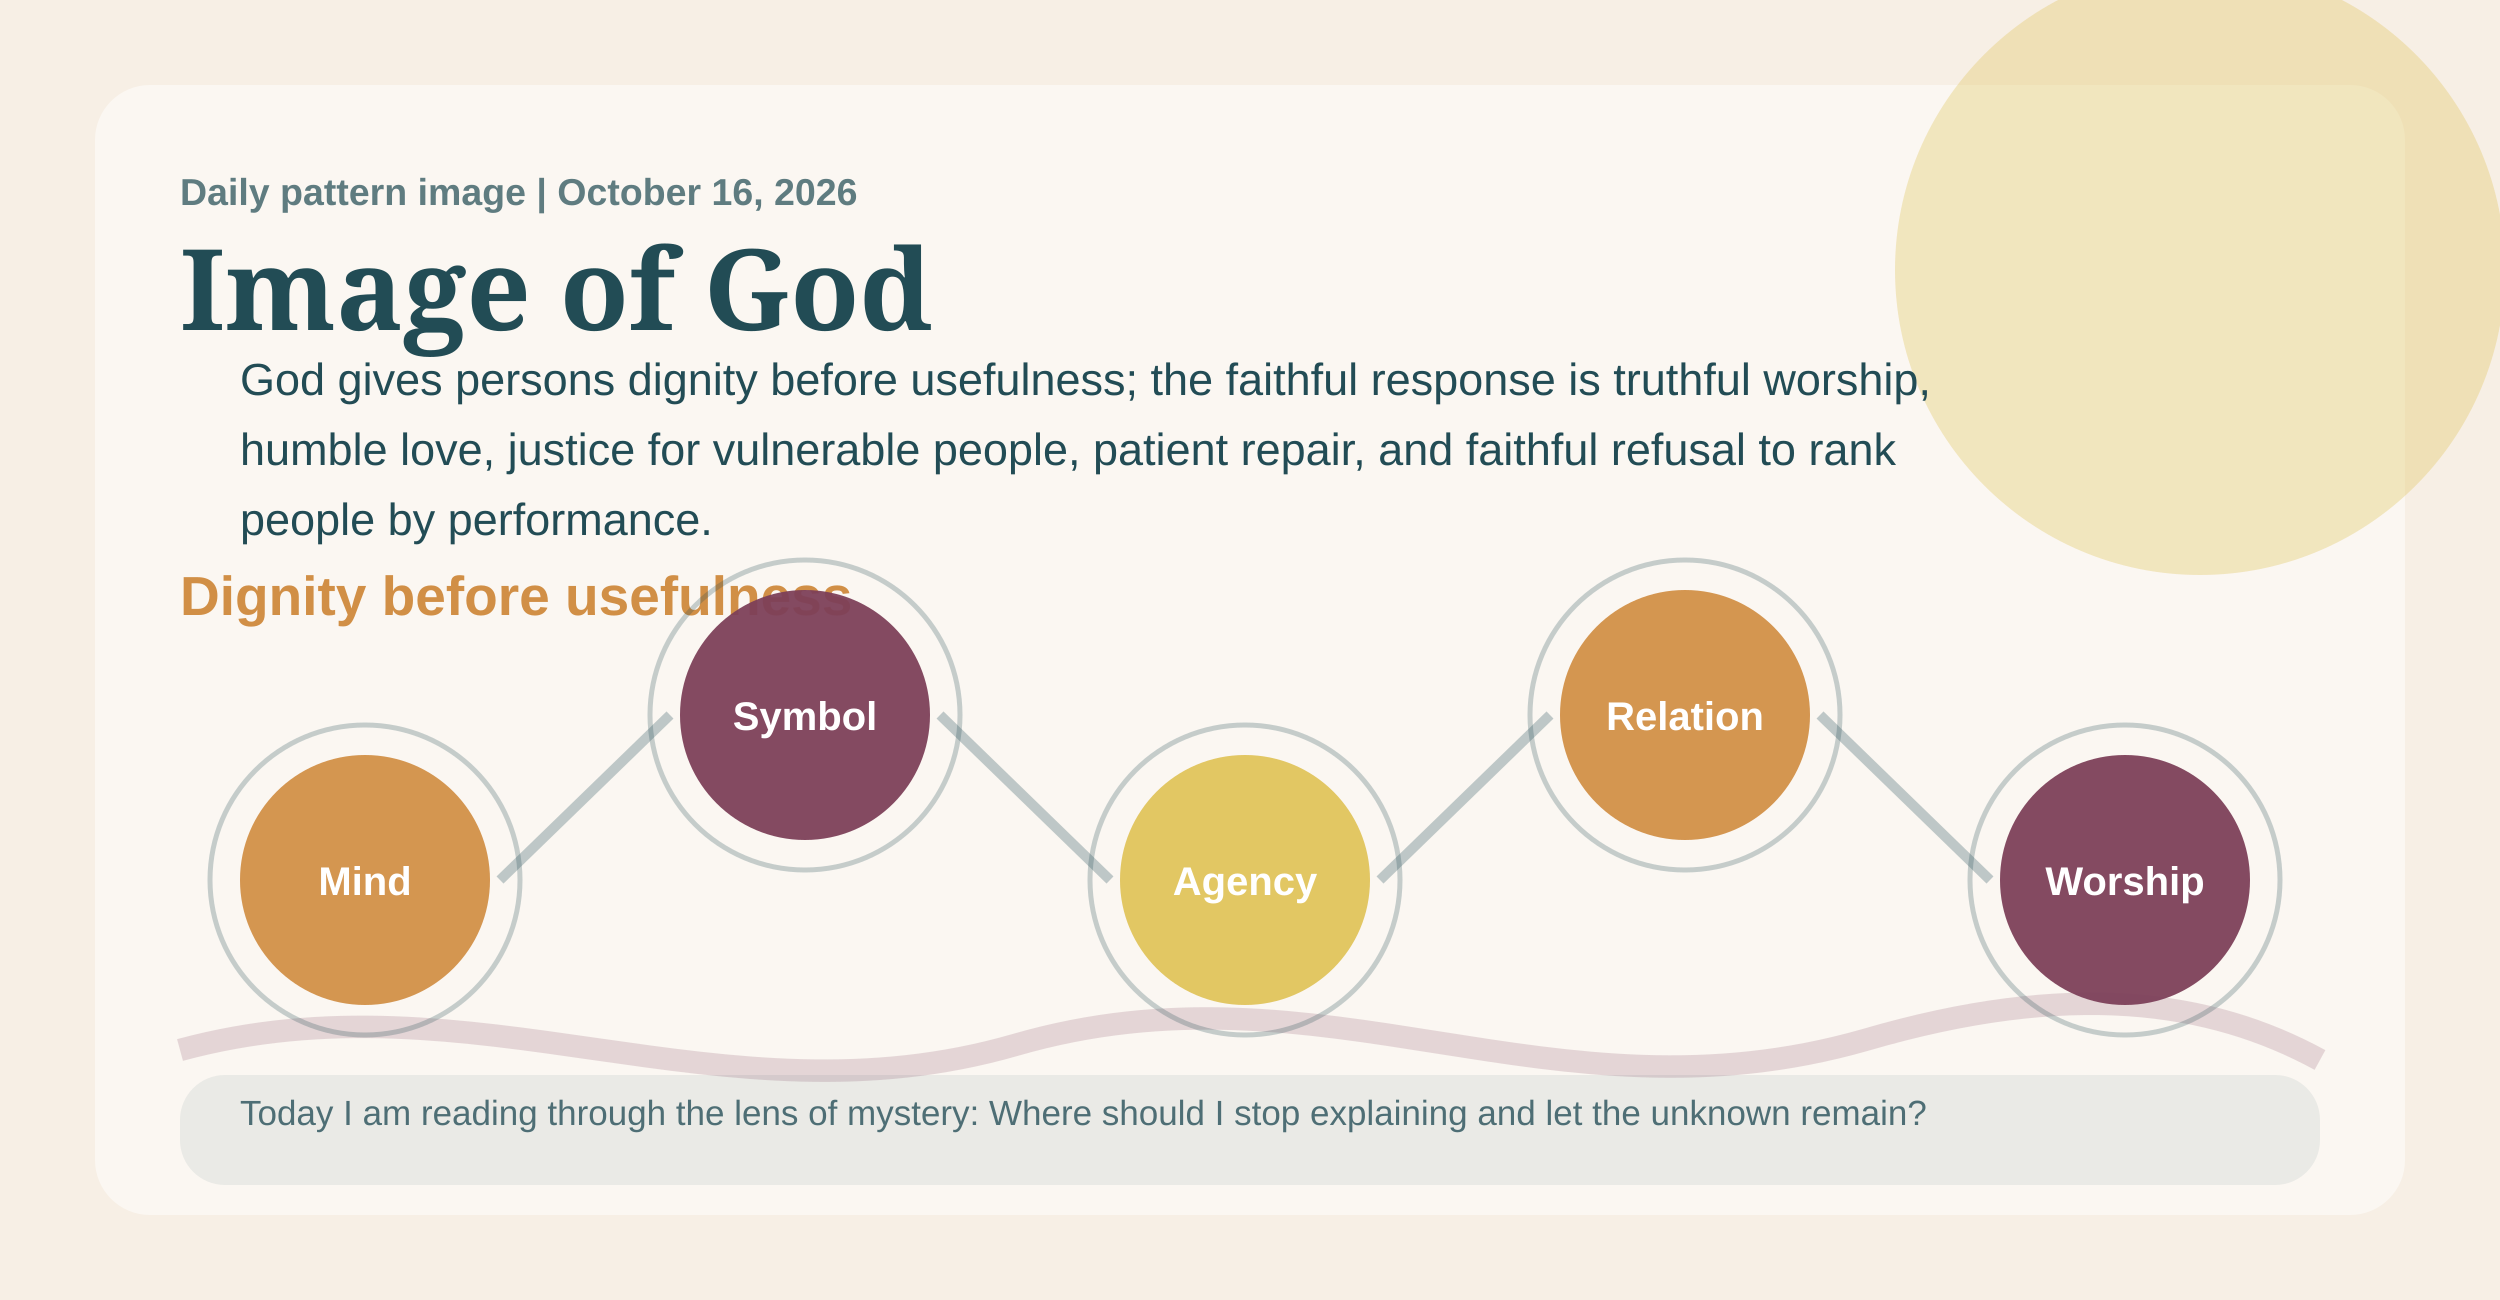
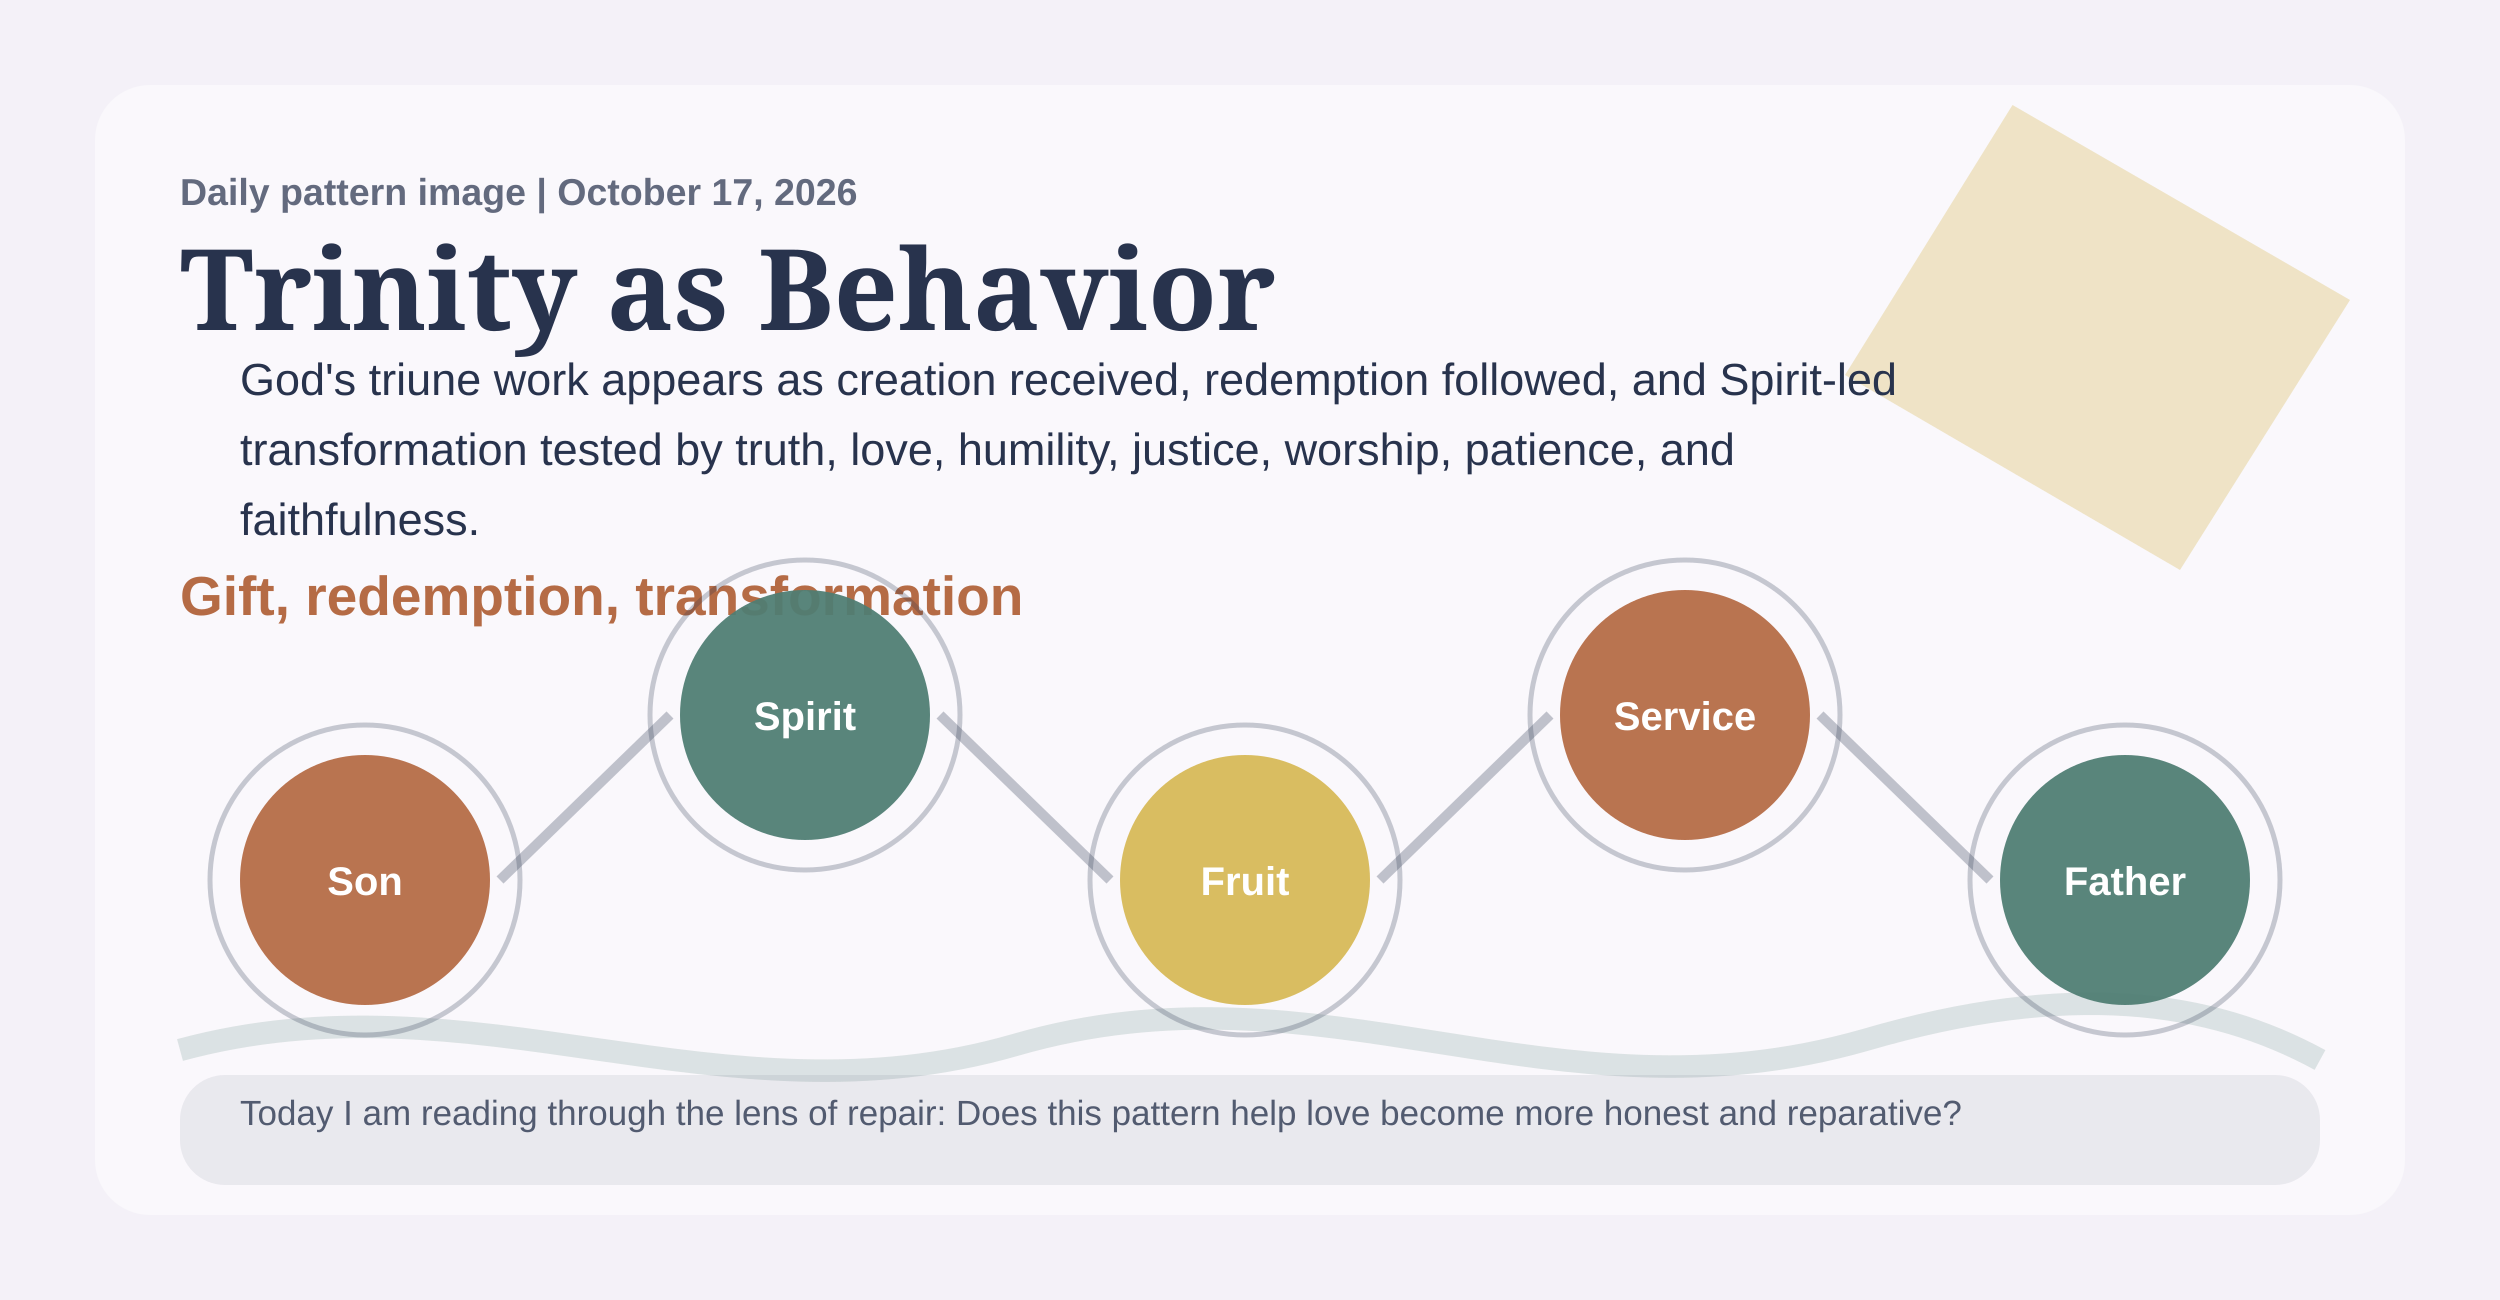
<svg xmlns="http://www.w3.org/2000/svg" width="1000" height="520" viewBox="0 0 1000 520" role="img" aria-labelledby="title desc">
  <style>
-     .eyebrow { font: 700 15px Arial, sans-serif; letter-spacing: 0; fill: #224c55; opacity: 0.72; }
-     .title { font: 700 45px Georgia, serif; letter-spacing: 0; fill: #224c55; }
-     .subtitle { font: 700 22px Arial, sans-serif; letter-spacing: 0; fill: #d18f46; }
-     .body { font: 18px Arial, sans-serif; letter-spacing: 0; fill: #224c55; }
-     .small { font: 14px Arial, sans-serif; letter-spacing: 0; fill: #224c55; opacity: 0.78; }
+     .eyebrow { font: 700 15px Arial, sans-serif; letter-spacing: 0; fill: #28334d; opacity: 0.72; }
+     .title { font: 700 45px Georgia, serif; letter-spacing: 0; fill: #28334d; }
+     .subtitle { font: 700 22px Arial, sans-serif; letter-spacing: 0; fill: #b56b45; }
+     .body { font: 18px Arial, sans-serif; letter-spacing: 0; fill: #28334d; }
+     .small { font: 14px Arial, sans-serif; letter-spacing: 0; fill: #28334d; opacity: 0.78; }
    .node { font: 700 16px Arial, sans-serif; letter-spacing: 0; fill: #ffffff; }
  </style>
-   <rect width="1000" height="520" fill="#f7efe5" />
+   <rect width="1000" height="520" fill="#f4f1f8" />
  <rect x="38" y="34" width="924" height="452" rx="22" fill="#ffffff" opacity="0.50" />
-   <circle cx="880" cy="108" r="122" fill="#e0c35a" opacity="0.34" />
-   <path d="M72 420 C190 388 288 452 406 418 C530 382 620 452 746 416 C828 392 884 400 928 424" fill="none" stroke="#7c3f58" stroke-width="9" opacity="0.18" />
-   <text x="72" y="82" class="eyebrow">Daily pattern image | October 16, 2026</text>
-   <text x="72" y="132" class="title">Image of God</text>
-   <text x="72" y="246" class="subtitle">Dignity before usefulness</text>
-   <text x="96" y="158" class="body">God gives persons dignity before usefulness; the faithful response is truthful worship,</text>
-   <text x="96" y="186" class="body">humble love, justice for vulnerable people, patient repair, and faithful refusal to rank</text>
-   <text x="96" y="214" class="body">people by performance.</text>
-   <line x1="200" y1="352" x2="268" y2="286" stroke="#224c55" stroke-width="4" opacity="0.28" />
-   <line x1="376" y1="286" x2="444" y2="352" stroke="#224c55" stroke-width="4" opacity="0.28" />
-   <line x1="552" y1="352" x2="620" y2="286" stroke="#224c55" stroke-width="4" opacity="0.28" />
-   <line x1="728" y1="286" x2="796" y2="352" stroke="#224c55" stroke-width="4" opacity="0.28" />
-   <circle cx="146" cy="352" r="50" fill="#d18f46" opacity="0.94" />
-   <circle cx="146" cy="352" r="62" fill="none" stroke="#224c55" stroke-width="2" opacity="0.25" />
-   <text x="146" y="358" text-anchor="middle" class="node">Mind</text>
-   <circle cx="322" cy="286" r="50" fill="#7c3f58" opacity="0.94" />
-   <circle cx="322" cy="286" r="62" fill="none" stroke="#224c55" stroke-width="2" opacity="0.25" />
-   <text x="322" y="292" text-anchor="middle" class="node">Symbol</text>
-   <circle cx="498" cy="352" r="50" fill="#e0c35a" opacity="0.94" />
-   <circle cx="498" cy="352" r="62" fill="none" stroke="#224c55" stroke-width="2" opacity="0.25" />
-   <text x="498" y="358" text-anchor="middle" class="node">Agency</text>
-   <circle cx="674" cy="286" r="50" fill="#d18f46" opacity="0.94" />
-   <circle cx="674" cy="286" r="62" fill="none" stroke="#224c55" stroke-width="2" opacity="0.25" />
-   <text x="674" y="292" text-anchor="middle" class="node">Relation</text>
-   <circle cx="850" cy="352" r="50" fill="#7c3f58" opacity="0.94" />
-   <circle cx="850" cy="352" r="62" fill="none" stroke="#224c55" stroke-width="2" opacity="0.25" />
-   <text x="850" y="358" text-anchor="middle" class="node">Worship</text>
-   <rect x="72" y="430" width="856" height="44" rx="18" fill="#224c55" opacity="0.08" />
-   <text x="96" y="450" class="small">Today I am reading through the lens of mystery: Where should I stop explaining and let the unknown remain?</text>
+   <path d="M805 42 L940 120 L872 228 L738 150 Z" fill="#d7b957" opacity="0.33" />
+   <path d="M72 420 C190 388 288 452 406 418 C530 382 620 452 746 416 C828 392 884 400 928 424" fill="none" stroke="#4f7d73" stroke-width="9" opacity="0.18" />
+   <text x="72" y="82" class="eyebrow">Daily pattern image | October 17, 2026</text>
+   <text x="72" y="132" class="title">Trinity as Behavior</text>
+   <text x="72" y="246" class="subtitle">Gift, redemption, transformation</text>
+   <text x="96" y="158" class="body">God's triune work appears as creation received, redemption followed, and Spirit-led</text>
+   <text x="96" y="186" class="body">transformation tested by truth, love, humility, justice, worship, patience, and</text>
+   <text x="96" y="214" class="body">faithfulness.</text>
+   <line x1="200" y1="352" x2="268" y2="286" stroke="#28334d" stroke-width="4" opacity="0.28" />
+   <line x1="376" y1="286" x2="444" y2="352" stroke="#28334d" stroke-width="4" opacity="0.28" />
+   <line x1="552" y1="352" x2="620" y2="286" stroke="#28334d" stroke-width="4" opacity="0.28" />
+   <line x1="728" y1="286" x2="796" y2="352" stroke="#28334d" stroke-width="4" opacity="0.28" />
+   <circle cx="146" cy="352" r="50" fill="#b56b45" opacity="0.94" />
+   <circle cx="146" cy="352" r="62" fill="none" stroke="#28334d" stroke-width="2" opacity="0.25" />
+   <text x="146" y="358" text-anchor="middle" class="node">Son</text>
+   <circle cx="322" cy="286" r="50" fill="#4f7d73" opacity="0.94" />
+   <circle cx="322" cy="286" r="62" fill="none" stroke="#28334d" stroke-width="2" opacity="0.25" />
+   <text x="322" y="292" text-anchor="middle" class="node">Spirit</text>
+   <circle cx="498" cy="352" r="50" fill="#d7b957" opacity="0.94" />
+   <circle cx="498" cy="352" r="62" fill="none" stroke="#28334d" stroke-width="2" opacity="0.25" />
+   <text x="498" y="358" text-anchor="middle" class="node">Fruit</text>
+   <circle cx="674" cy="286" r="50" fill="#b56b45" opacity="0.94" />
+   <circle cx="674" cy="286" r="62" fill="none" stroke="#28334d" stroke-width="2" opacity="0.25" />
+   <text x="674" y="292" text-anchor="middle" class="node">Service</text>
+   <circle cx="850" cy="352" r="50" fill="#4f7d73" opacity="0.94" />
+   <circle cx="850" cy="352" r="62" fill="none" stroke="#28334d" stroke-width="2" opacity="0.25" />
+   <text x="850" y="358" text-anchor="middle" class="node">Father</text>
+   <rect x="72" y="430" width="856" height="44" rx="18" fill="#28334d" opacity="0.08" />
+   <text x="96" y="450" class="small">Today I am reading through the lens of repair: Does this pattern help love become more honest and reparative?</text>
</svg>
